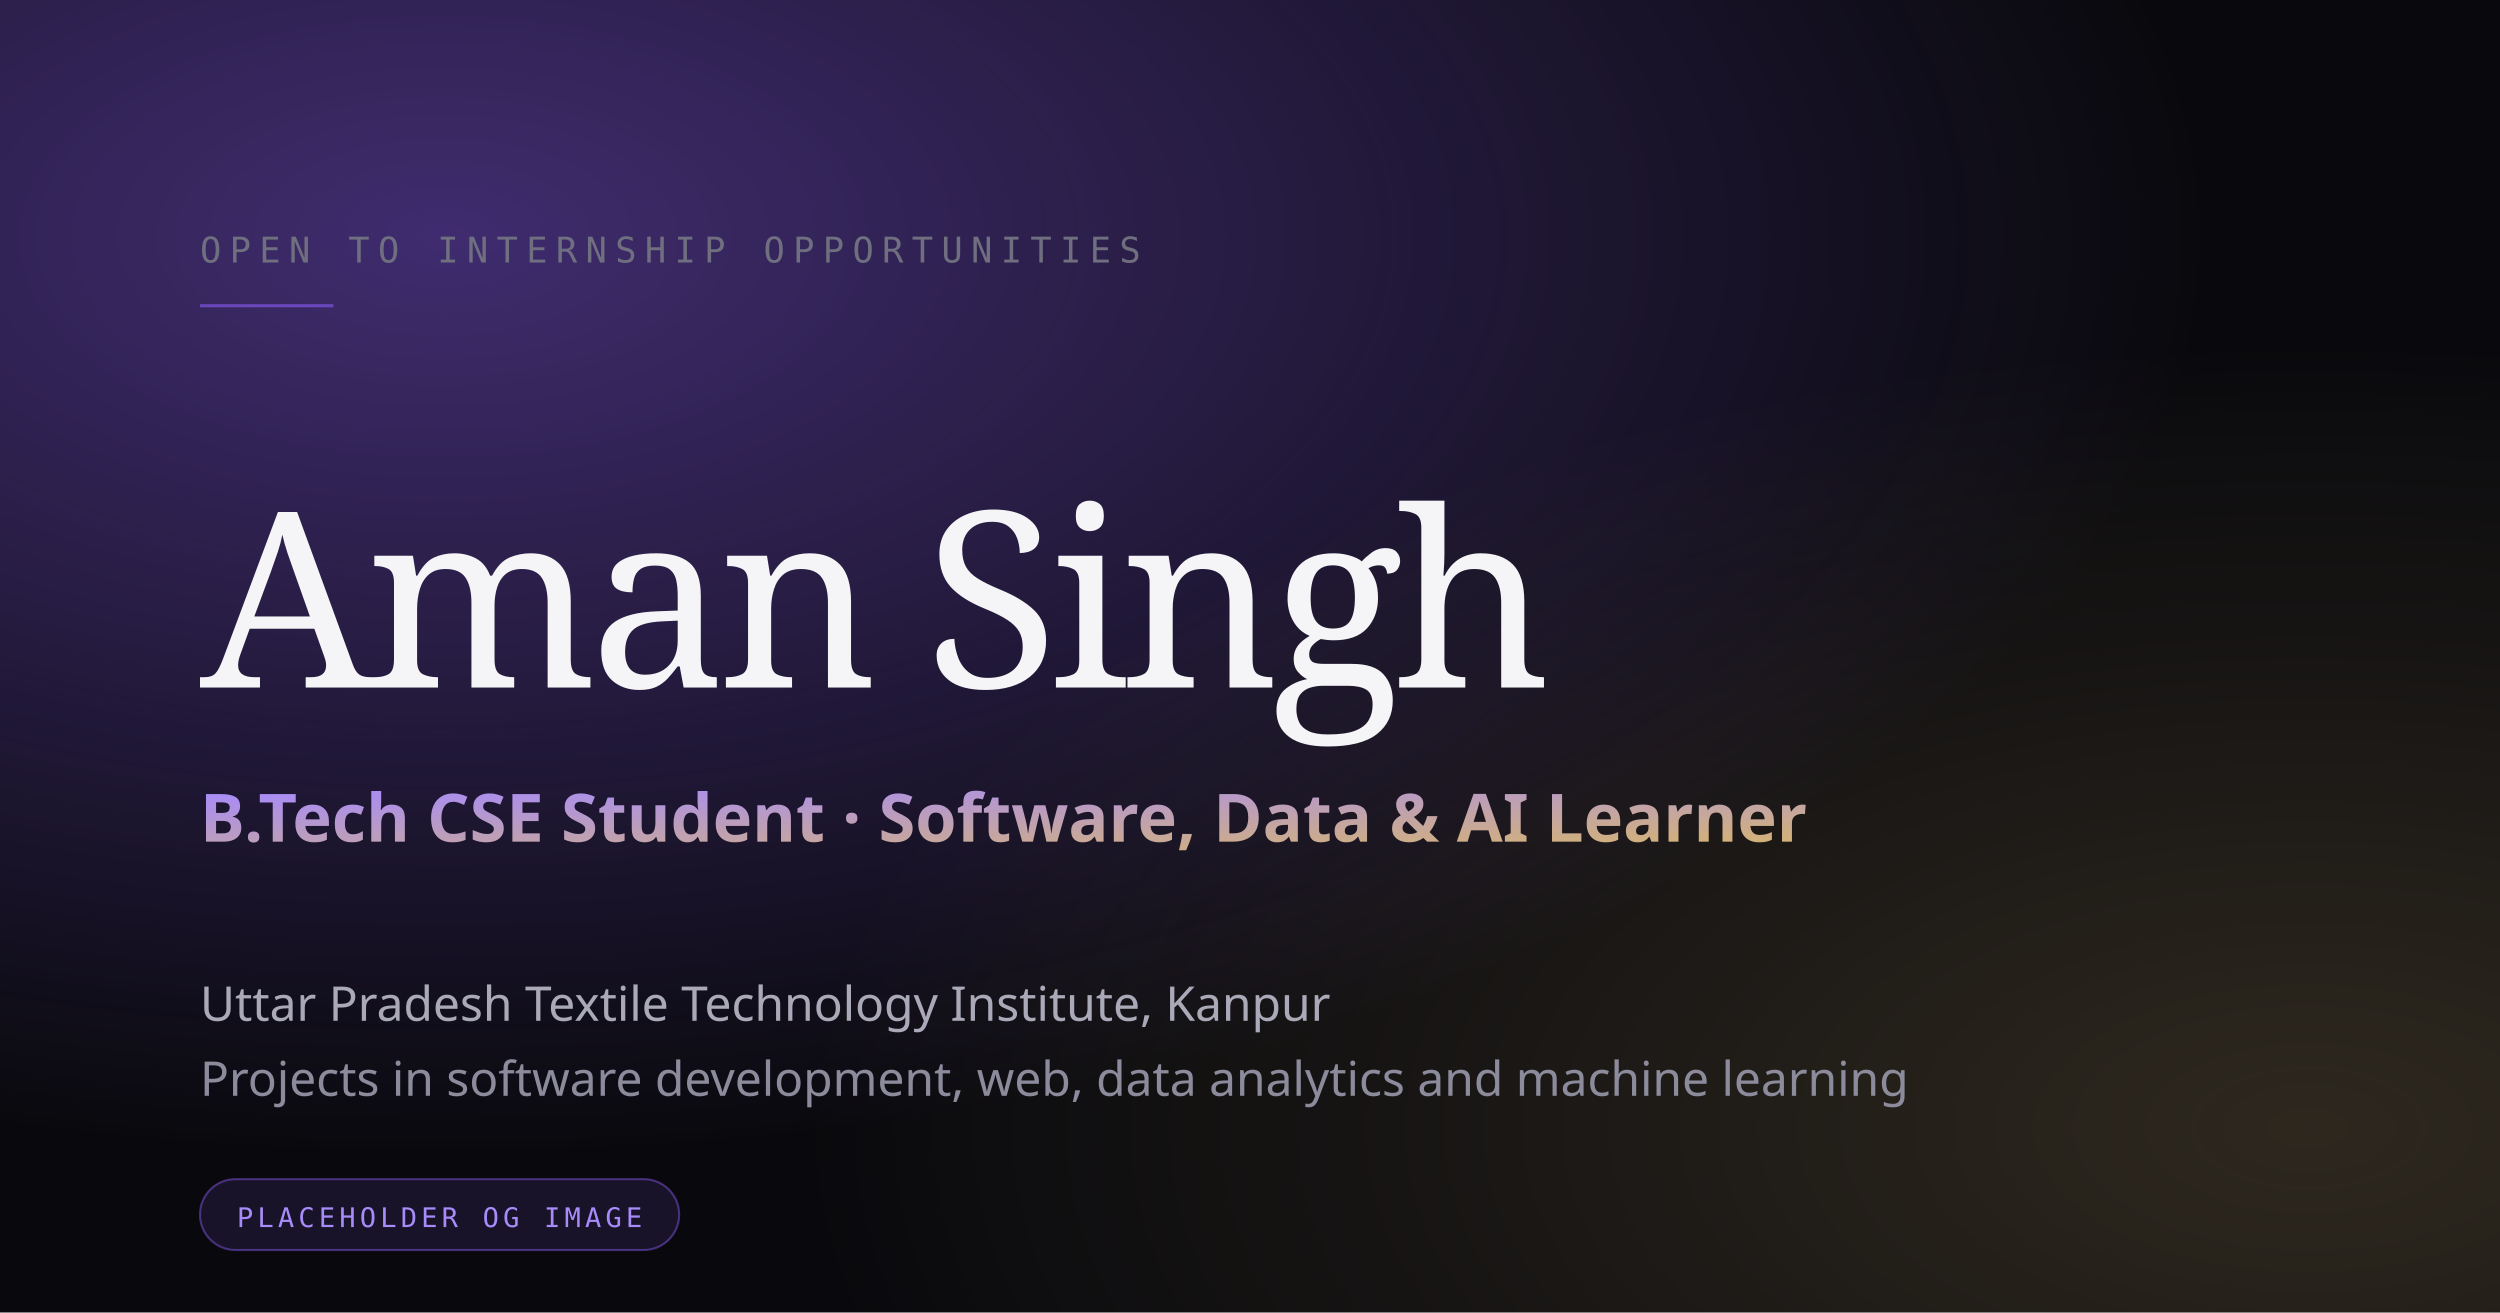
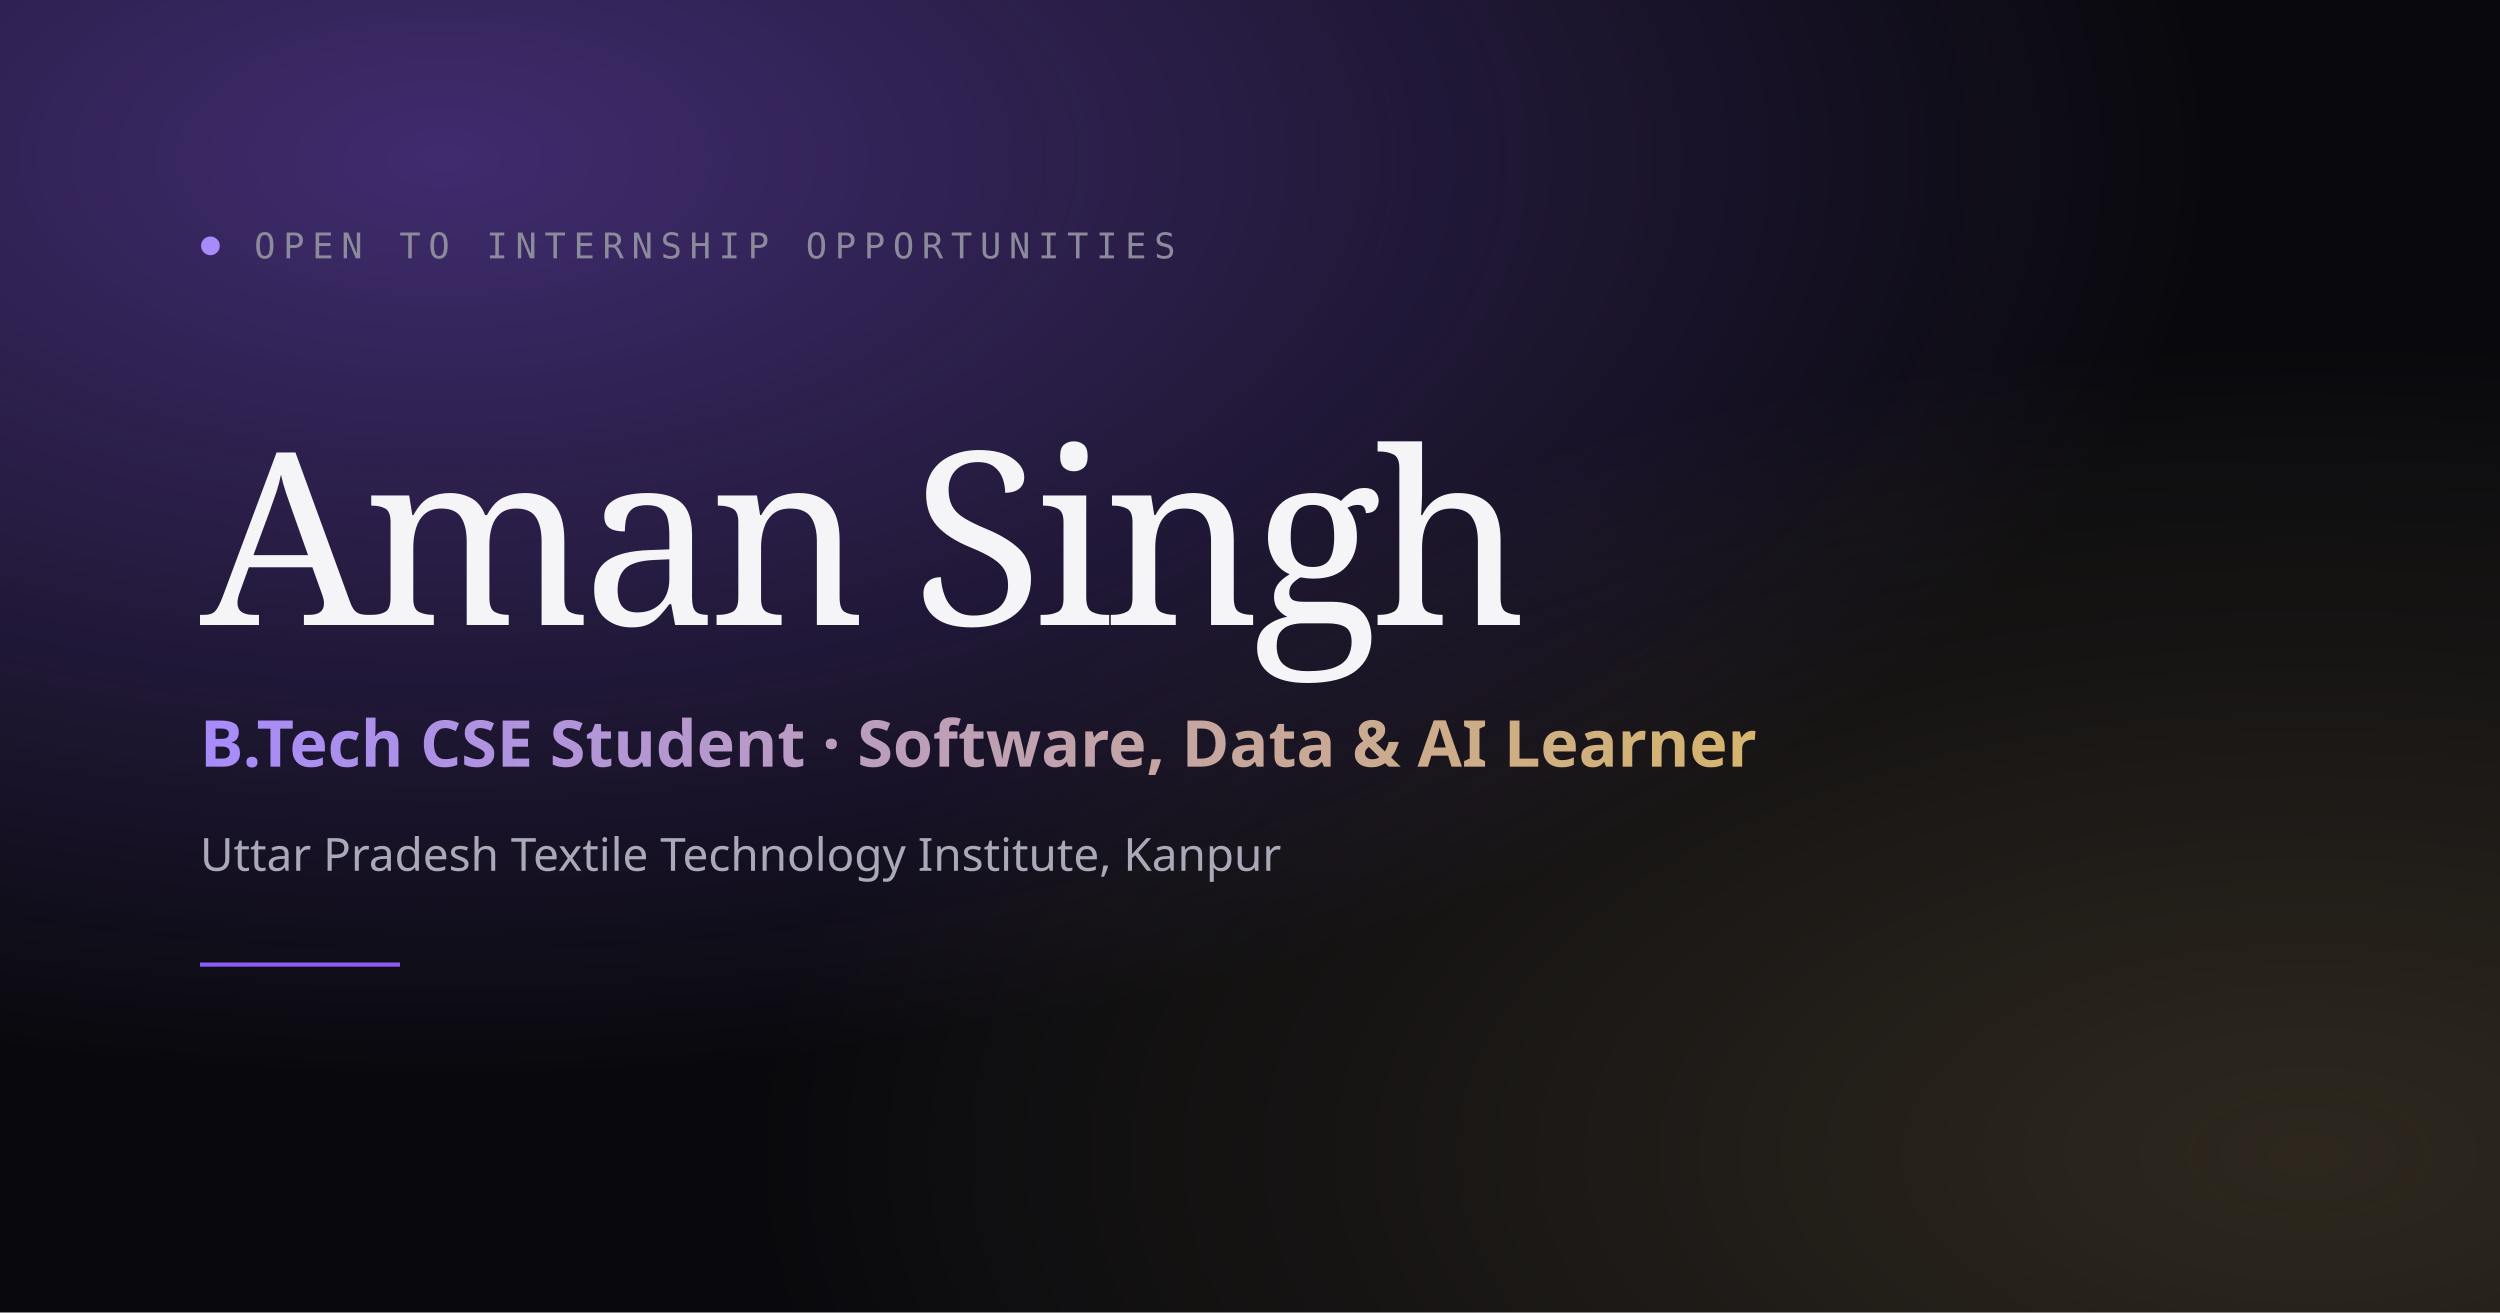
<svg xmlns="http://www.w3.org/2000/svg" viewBox="0 0 1200 630" width="1200" height="630" role="img" aria-label="Aman Singh — B.Tech CSE Student, Software, Data and AI Learner">
  <defs>
-     <linearGradient id="accent" x1="0" y1="0" x2="1" y2="1">
+     <linearGradient id="accent" x1="0" y1="0" x2="1" y2="0">
      <stop offset="0%" stop-color="#A78BFA" />
      <stop offset="100%" stop-color="#D6B56D" />
    </linearGradient>
-     <radialGradient id="glow" cx="18%" cy="18%" r="70%">
+     <radialGradient id="glowA" cx="18%" cy="12%" r="70%">
      <stop offset="0%" stop-color="#8B5CF6" stop-opacity="0.42" />
      <stop offset="100%" stop-color="#8B5CF6" stop-opacity="0" />
    </radialGradient>
-     <radialGradient id="glow2" cx="92%" cy="86%" r="60%">
+     <radialGradient id="glowB" cx="92%" cy="88%" r="62%">
      <stop offset="0%" stop-color="#D6B56D" stop-opacity="0.18" />
      <stop offset="100%" stop-color="#D6B56D" stop-opacity="0" />
    </radialGradient>
  </defs>
  <rect width="1200" height="630" fill="#09090D" />
-   <rect width="1200" height="630" fill="url(#glow)" />
-   <rect width="1200" height="630" fill="url(#glow2)" />
-   <g font-family="'JetBrains Mono', ui-monospace, monospace" font-size="17" letter-spacing="4" fill="#6F6F80">
-     <text x="96" y="126">OPEN TO INTERNSHIP OPPORTUNITIES</text>
-   </g>
-   <rect x="96" y="146" width="64" height="1.5" fill="#8B5CF6" fill-opacity="0.6" />
-   <text x="96" y="330" font-family="Georgia, 'Iowan Old Style', serif" font-size="118" font-weight="500" fill="#F5F5F7" letter-spacing="-4">Aman Singh</text>
-   <text x="96" y="404" font-family="'Manrope', system-ui, sans-serif" font-size="32" font-weight="600" fill="url(#accent)">
-     B.Tech CSE Student · Software, Data &amp; AI Learner
-   </text>
-   <text x="96" y="490" font-family="'Manrope', system-ui, sans-serif" font-size="23" font-weight="400" fill="#A9A9B8">
-     Uttar Pradesh Textile Technology Institute, Kanpur
-   </text>
-   <text x="96" y="526" font-family="'Manrope', system-ui, sans-serif" font-size="23" font-weight="400" fill="#8B8B9C">
-     Projects in software development, web, data analytics and machine learning
-   </text>
-   <g transform="translate(96, 566)">
-     <rect width="230" height="34" rx="17" fill="#8B5CF6" fill-opacity="0.12" stroke="#8B5CF6" stroke-opacity="0.45" />
-     <text x="115" y="23" text-anchor="middle" font-family="'JetBrains Mono', ui-monospace, monospace" font-size="13" letter-spacing="2" fill="#A78BFA">PLACEHOLDER OG IMAGE</text>
-   </g>
+   <rect width="1200" height="630" fill="url(#glowA)" />
+   <rect width="1200" height="630" fill="url(#glowB)" />
+   <circle cx="101" cy="118" r="4.5" fill="#A78BFA" />
+   <text x="122" y="124" font-family="JetBrains Mono, monospace" font-size="17" letter-spacing="3.7" fill="#8B8B9C">OPEN TO INTERNSHIP OPPORTUNITIES</text>
+   <text x="96" y="300" font-family="Fraunces, Georgia, serif" font-size="116" font-weight="500" letter-spacing="-4" fill="#F5F5F7">Aman Singh</text>
+   <text x="96" y="368" font-family="Manrope, system-ui, sans-serif" font-size="31" font-weight="600" fill="url(#accent)">B.Tech CSE Student · Software, Data &amp; AI Learner</text>
+   <text x="96" y="418" font-family="Manrope, system-ui, sans-serif" font-size="22" fill="#A9A9B8">Uttar Pradesh Textile Technology Institute, Kanpur</text>
+   <rect x="96" y="462" width="96" height="2" fill="#8B5CF6" />
</svg>
